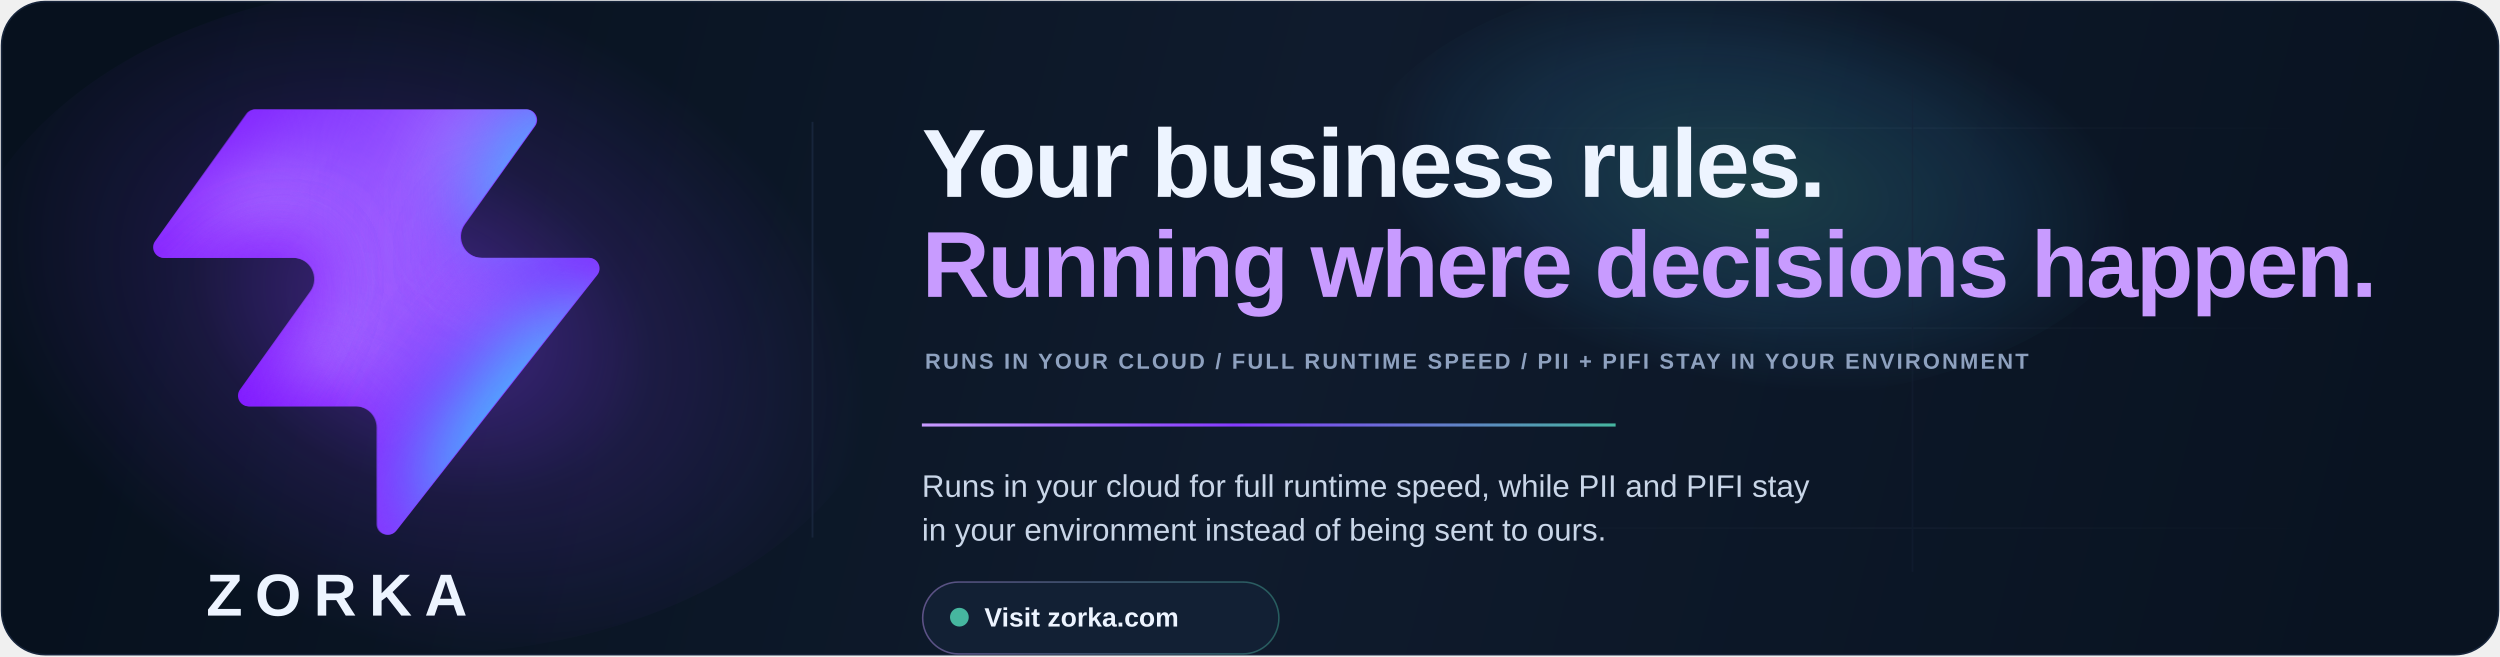
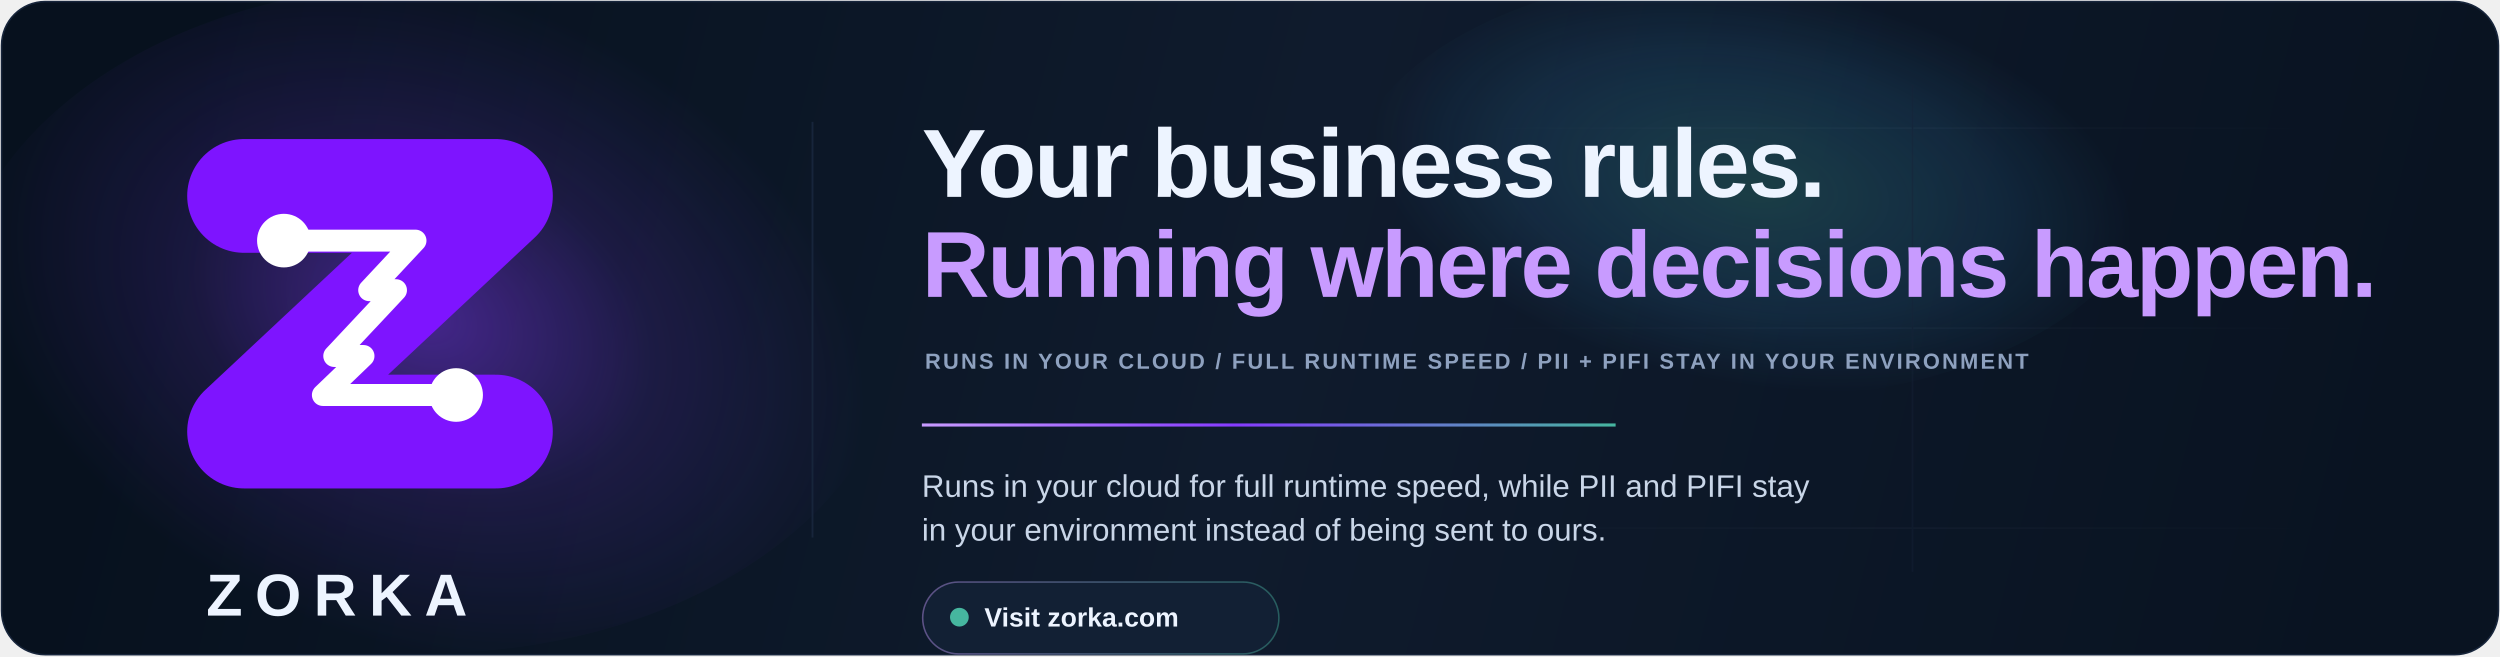
<svg xmlns="http://www.w3.org/2000/svg" width="1600" height="420" viewBox="0 0 1600 420" fill="none" role="img" aria-labelledby="title desc">
  <defs>
    <linearGradient id="banner-bg" x1="112" y1="36" x2="1512" y2="392" gradientUnits="userSpaceOnUse">
      <stop offset="0" stop-color="#07111E" />
      <stop offset="0.5" stop-color="#0F1B2D" />
      <stop offset="1" stop-color="#091321" />
    </linearGradient>
    <radialGradient id="banner-violet-glow" cx="0" cy="0" r="1" gradientUnits="userSpaceOnUse" gradientTransform="translate(270 202) rotate(22.8) scale(296 208)">
      <stop offset="0" stop-color="#863BFF" stop-opacity="0.48" />
      <stop offset="0.52" stop-color="#863BFF" stop-opacity="0.14" />
      <stop offset="1" stop-color="#863BFF" stop-opacity="0" />
    </radialGradient>
    <radialGradient id="banner-teal-glow" cx="0" cy="0" r="1" gradientUnits="userSpaceOnUse" gradientTransform="translate(1122 118) rotate(10) scale(246 128)">
      <stop offset="0" stop-color="#46B69F" stop-opacity="0.24" />
      <stop offset="0.65" stop-color="#47BFFF" stop-opacity="0.1" />
      <stop offset="1" stop-color="#47BFFF" stop-opacity="0" />
    </radialGradient>
    <linearGradient id="banner-rule" x1="0" y1="0" x2="444" y2="0" gradientUnits="userSpaceOnUse">
      <stop offset="0" stop-color="#C89BFF" />
      <stop offset="0.45" stop-color="#863BFF" />
      <stop offset="1" stop-color="#46B69F" />
    </linearGradient>
    <linearGradient id="banner-chip-stroke" x1="0" y1="0" x2="228" y2="0" gradientUnits="userSpaceOnUse">
      <stop offset="0" stop-color="#C89BFF" stop-opacity="0.42" />
      <stop offset="1" stop-color="#46B69F" stop-opacity="0.42" />
    </linearGradient>
    <linearGradient id="banner-grid" x1="942" y1="0" x2="1486" y2="0" gradientUnits="userSpaceOnUse">
      <stop offset="0" stop-color="#8EA1BF" stop-opacity="0" />
      <stop offset="0.5" stop-color="#8EA1BF" stop-opacity="0.12" />
      <stop offset="1" stop-color="#8EA1BF" stop-opacity="0" />
    </linearGradient>
-     <mask id="banner-zorka-mask" width="48" height="46" x="0" y="0" maskUnits="userSpaceOnUse" style="mask-type:alpha">
-       <path fill="#000" d="M25.842 44.938c-.664.844-2.021.375-2.021-.698V33.937a2.26 2.26 0 0 0-2.262-2.262H10.183c-.92 0-1.456-1.04-.92-1.788l7.48-10.471c1.07-1.498 0-3.579-1.842-3.579H1.133c-.92 0-1.456-1.04-.92-1.787L9.91.473c.214-.297.556-.474.92-.474h28.894c.92 0 1.456 1.04.92 1.788l-7.48 10.471c-1.07 1.498 0 3.578 1.842 3.578h11.377c.943 0 1.473 1.088.89 1.832L25.843 44.94z" />
-     </mask>
  </defs>
  <rect x="1" y="1" width="1598" height="418" rx="28" fill="url(#banner-bg)" />
  <rect x="1" y="1" width="1598" height="418" rx="28" stroke="#17253B" />
  <ellipse cx="274" cy="204" rx="304" ry="214" fill="url(#banner-violet-glow)" />
  <ellipse cx="1120" cy="118" rx="256" ry="138" fill="url(#banner-teal-glow)" />
  <g opacity="0.42">
    <path d="M942 82H1488" stroke="url(#banner-grid)" stroke-width="1" />
    <path d="M894 210H1522" stroke="url(#banner-grid)" stroke-width="1" />
    <path d="M948 338H1480" stroke="url(#banner-grid)" stroke-width="1" />
    <path d="M1224 54V366" stroke="#152137" stroke-width="1" />
  </g>
  <path d="M520 78V344" stroke="#17253B" stroke-width="1.2" />
  <g transform="translate(98 70)">
-     <g transform="scale(6)">
-       <path fill="#863bff" d="M25.946 44.938c-.664.845-2.021.375-2.021-.698V33.937a2.26 2.26 0 0 0-2.262-2.262H10.287c-.92 0-1.456-1.04-.92-1.788l7.48-10.471c1.07-1.497 0-3.578-1.842-3.578H1.237c-.92 0-1.456-1.04-.92-1.788L10.013.474c.214-.297.556-.474.92-.474h28.894c.92 0 1.456 1.04.92 1.788l-7.48 10.471c-1.07 1.498 0 3.579 1.842 3.579h11.377c.943 0 1.473 1.088.89 1.83L25.947 44.94z" />
-       <g mask="url(#banner-zorka-mask)">
-         <g filter="url(#banner-zorka-b)">
-           <ellipse cx="5.508" cy="14.704" fill="#ede6ff" rx="5.508" ry="14.704" transform="matrix(.00324 1 1 -.00324 -4.47 31.516)" />
-         </g>
-         <g filter="url(#banner-zorka-c)">
-           <ellipse cx="10.399" cy="29.851" fill="#ede6ff" rx="10.399" ry="29.851" transform="matrix(.00324 1 1 -.00324 -39.328 7.883)" />
-         </g>
-         <g filter="url(#banner-zorka-d)">
-           <ellipse cx="5.508" cy="30.487" fill="#7e14ff" rx="5.508" ry="30.487" transform="rotate(89.814 -25.913 -14.639)scale(1 -1)" />
-         </g>
-         <g filter="url(#banner-zorka-e)">
-           <ellipse cx="5.508" cy="30.599" fill="#7e14ff" rx="5.508" ry="30.599" transform="rotate(89.814 -32.644 -3.334)scale(1 -1)" />
-         </g>
-         <g filter="url(#banner-zorka-f)">
-           <ellipse cx="5.508" cy="30.599" fill="#7e14ff" rx="5.508" ry="30.599" transform="matrix(.00324 1 1 -.00324 -34.34 30.47)" />
-         </g>
-         <g filter="url(#banner-zorka-g)">
-           <ellipse cx="14.072" cy="22.078" fill="#ede6ff" rx="14.072" ry="22.078" transform="rotate(93.35 24.506 48.493)scale(-1 1)" />
-         </g>
-         <g filter="url(#banner-zorka-h)">
-           <ellipse cx="3.47" cy="21.501" fill="#7e14ff" rx="3.47" ry="21.501" transform="rotate(89.009 28.708 47.59)scale(-1 1)" />
-         </g>
-         <g filter="url(#banner-zorka-i)">
-           <ellipse cx="3.47" cy="21.501" fill="#7e14ff" rx="3.47" ry="21.501" transform="rotate(89.009 28.708 47.59)scale(-1 1)" />
-         </g>
-         <g filter="url(#banner-zorka-j)">
-           <ellipse cx=".387" cy="8.972" fill="#7e14ff" rx="4.407" ry="29.108" transform="rotate(39.51 .387 8.972)" />
-         </g>
-         <g filter="url(#banner-zorka-k)">
-           <ellipse cx="47.523" cy="-6.092" fill="#7e14ff" rx="4.407" ry="29.108" transform="rotate(37.892 47.523 -6.092)" />
-         </g>
-         <g filter="url(#banner-zorka-l)">
-           <ellipse cx="41.412" cy="6.333" fill="#47bfff" rx="5.971" ry="9.665" transform="rotate(37.892 41.412 6.333)" />
-         </g>
-         <g filter="url(#banner-zorka-m)">
-           <ellipse cx="-1.879" cy="38.332" fill="#7e14ff" rx="4.407" ry="29.108" transform="rotate(37.892 -1.88 38.332)" />
-         </g>
-         <g filter="url(#banner-zorka-n)">
-           <ellipse cx="-1.879" cy="38.332" fill="#7e14ff" rx="4.407" ry="29.108" transform="rotate(37.892 -1.88 38.332)" />
-         </g>
-         <g filter="url(#banner-zorka-o)">
-           <ellipse cx="35.651" cy="29.907" fill="#7e14ff" rx="4.407" ry="29.108" transform="rotate(37.892 35.651 29.907)" />
-         </g>
-         <g filter="url(#banner-zorka-p)">
-           <ellipse cx="38.418" cy="32.4" fill="#47bfff" rx="5.971" ry="15.297" transform="rotate(37.892 38.418 32.4)" />
-         </g>
-       </g>
+     <g transform="translate(14 6) scale(5.2)">
+       <path d="M8.5 9.5H39.5L8.5 38.5H39.5" stroke="#7E14FF" stroke-width="14" stroke-linecap="round" stroke-linejoin="round" />
+       <circle cx="13.4" cy="15" r="3.3" fill="#FFFFFF" />
+       <path d="M13.4 15H29.6L23.9 21.1H27.2L19.6 29.2H23.2L18.2 34H34.6" stroke="#FFFFFF" stroke-width="2.7" stroke-linecap="round" stroke-linejoin="round" />
+       <circle cx="34.6" cy="34" r="3.3" fill="#FFFFFF" />
    </g>
    <text x="34" y="324" fill="#EDF4FF" font-family="Segoe UI, Arial, sans-serif" font-size="38" font-weight="700" letter-spacing="8">ZORKA</text>
  </g>
  <g transform="translate(590 52)">
    <text x="0" y="74" fill="#EDF4FF" font-family="Segoe UI, Arial, sans-serif" font-size="62" font-weight="700" letter-spacing="-1.4" textLength="760" lengthAdjust="spacingAndGlyphs">Your business rules.</text>
    <text x="0" y="138" fill="#C89BFF" font-family="Segoe UI, Arial, sans-serif" font-size="60" font-weight="700" letter-spacing="-1.4" textLength="824" lengthAdjust="spacingAndGlyphs">Running where decisions happen.</text>
    <text x="2" y="184" fill="#8EA1BF" font-family="Segoe UI, Arial, sans-serif" font-size="14" font-weight="700" letter-spacing="1.4" textLength="818" lengthAdjust="spacingAndGlyphs">RUNS IN YOUR CLOUD / FULL RUNTIME SPEED / PII + PIFI STAY IN YOUR ENVIRONMENT</text>
    <path d="M0 220H444" stroke="url(#banner-rule)" stroke-width="2" />
-     <text fill="#C9D6E8" font-family="Segoe UI, Arial, sans-serif" font-size="20" font-weight="500">
-       <tspan x="0" y="266" textLength="790" lengthAdjust="spacingAndGlyphs">Runs in your cloud for full runtime speed, while PII and PIFI stay</tspan>
-       <tspan x="0" y="294" textLength="640" lengthAdjust="spacingAndGlyphs">in your environment instead of being sent to ours.</tspan>
-     </text>
+     <text x="0" y="266" fill="#C9D6E8" font-family="Segoe UI, Arial, sans-serif" font-size="20" font-weight="500" textLength="790" lengthAdjust="spacingAndGlyphs">Runs in your cloud for full runtime speed, while PII and PIFI stay</text>
+     <text x="0" y="294" fill="#C9D6E8" font-family="Segoe UI, Arial, sans-serif" font-size="20" font-weight="500" textLength="640" lengthAdjust="spacingAndGlyphs">in your environment instead of being sent to ours.</text>
    <g transform="translate(0 320)">
      <rect x="0.5" y="0.5" width="228" height="46" rx="23" fill="#122034" stroke="url(#banner-chip-stroke)" />
      <circle cx="24" cy="23" r="6" fill="#46B69F" />
      <text x="40" y="29" fill="#EDF4FF" font-family="Segoe UI, Arial, sans-serif" font-size="17" font-weight="700">Visit zorka.com</text>
    </g>
  </g>
-   <defs>
-     <filter id="banner-zorka-b" width="60.045" height="41.654" x="-19.77" y="16.149" color-interpolation-filters="sRGB" filterUnits="userSpaceOnUse">
-       <feFlood flood-opacity="0" result="BackgroundImageFix" />
-       <feBlend in="SourceGraphic" in2="BackgroundImageFix" result="shape" />
-       <feGaussianBlur result="effect1_foregroundBlur_banner_b" stdDeviation="7.659" />
-     </filter>
-     <filter id="banner-zorka-c" width="90.34" height="51.437" x="-54.613" y="-7.533" color-interpolation-filters="sRGB" filterUnits="userSpaceOnUse">
-       <feFlood flood-opacity="0" result="BackgroundImageFix" />
-       <feBlend in="SourceGraphic" in2="BackgroundImageFix" result="shape" />
-       <feGaussianBlur result="effect1_foregroundBlur_banner_c" stdDeviation="7.659" />
-     </filter>
-     <filter id="banner-zorka-d" width="79.355" height="29.4" x="-49.64" y="2.03" color-interpolation-filters="sRGB" filterUnits="userSpaceOnUse">
-       <feFlood flood-opacity="0" result="BackgroundImageFix" />
-       <feBlend in="SourceGraphic" in2="BackgroundImageFix" result="shape" />
-       <feGaussianBlur result="effect1_foregroundBlur_banner_d" stdDeviation="4.596" />
-     </filter>
-     <filter id="banner-zorka-e" width="79.579" height="29.4" x="-45.045" y="20.029" color-interpolation-filters="sRGB" filterUnits="userSpaceOnUse">
-       <feFlood flood-opacity="0" result="BackgroundImageFix" />
-       <feBlend in="SourceGraphic" in2="BackgroundImageFix" result="shape" />
-       <feGaussianBlur result="effect1_foregroundBlur_banner_e" stdDeviation="4.596" />
-     </filter>
-     <filter id="banner-zorka-f" width="79.579" height="29.4" x="-43.513" y="21.178" color-interpolation-filters="sRGB" filterUnits="userSpaceOnUse">
-       <feFlood flood-opacity="0" result="BackgroundImageFix" />
-       <feBlend in="SourceGraphic" in2="BackgroundImageFix" result="shape" />
-       <feGaussianBlur result="effect1_foregroundBlur_banner_f" stdDeviation="4.596" />
-     </filter>
-     <filter id="banner-zorka-g" width="74.749" height="58.852" x="15.756" y="-17.901" color-interpolation-filters="sRGB" filterUnits="userSpaceOnUse">
-       <feFlood flood-opacity="0" result="BackgroundImageFix" />
-       <feBlend in="SourceGraphic" in2="BackgroundImageFix" result="shape" />
-       <feGaussianBlur result="effect1_foregroundBlur_banner_g" stdDeviation="7.659" />
-     </filter>
-     <filter id="banner-zorka-h" width="61.377" height="25.362" x="23.548" y="2.284" color-interpolation-filters="sRGB" filterUnits="userSpaceOnUse">
-       <feFlood flood-opacity="0" result="BackgroundImageFix" />
-       <feBlend in="SourceGraphic" in2="BackgroundImageFix" result="shape" />
-       <feGaussianBlur result="effect1_foregroundBlur_banner_h" stdDeviation="4.596" />
-     </filter>
-     <filter id="banner-zorka-i" width="61.377" height="25.362" x="23.548" y="2.284" color-interpolation-filters="sRGB" filterUnits="userSpaceOnUse">
-       <feFlood flood-opacity="0" result="BackgroundImageFix" />
-       <feBlend in="SourceGraphic" in2="BackgroundImageFix" result="shape" />
-       <feGaussianBlur result="effect1_foregroundBlur_banner_i" stdDeviation="4.596" />
-     </filter>
-     <filter id="banner-zorka-j" width="56.045" height="63.649" x="-27.636" y="-22.853" color-interpolation-filters="sRGB" filterUnits="userSpaceOnUse">
-       <feFlood flood-opacity="0" result="BackgroundImageFix" />
-       <feBlend in="SourceGraphic" in2="BackgroundImageFix" result="shape" />
-       <feGaussianBlur result="effect1_foregroundBlur_banner_j" stdDeviation="4.596" />
-     </filter>
-     <filter id="banner-zorka-k" width="54.814" height="64.646" x="20.116" y="-38.415" color-interpolation-filters="sRGB" filterUnits="userSpaceOnUse">
-       <feFlood flood-opacity="0" result="BackgroundImageFix" />
-       <feBlend in="SourceGraphic" in2="BackgroundImageFix" result="shape" />
-       <feGaussianBlur result="effect1_foregroundBlur_banner_k" stdDeviation="4.596" />
-     </filter>
-     <filter id="banner-zorka-l" width="33.541" height="35.313" x="24.641" y="-11.323" color-interpolation-filters="sRGB" filterUnits="userSpaceOnUse">
-       <feFlood flood-opacity="0" result="BackgroundImageFix" />
-       <feBlend in="SourceGraphic" in2="BackgroundImageFix" result="shape" />
-       <feGaussianBlur result="effect1_foregroundBlur_banner_l" stdDeviation="4.596" />
-     </filter>
-     <filter id="banner-zorka-m" width="54.814" height="64.646" x="-29.286" y="6.009" color-interpolation-filters="sRGB" filterUnits="userSpaceOnUse">
-       <feFlood flood-opacity="0" result="BackgroundImageFix" />
-       <feBlend in="SourceGraphic" in2="BackgroundImageFix" result="shape" />
-       <feGaussianBlur result="effect1_foregroundBlur_banner_m" stdDeviation="4.596" />
-     </filter>
-     <filter id="banner-zorka-n" width="54.814" height="64.646" x="-29.286" y="6.009" color-interpolation-filters="sRGB" filterUnits="userSpaceOnUse">
-       <feFlood flood-opacity="0" result="BackgroundImageFix" />
-       <feBlend in="SourceGraphic" in2="BackgroundImageFix" result="shape" />
-       <feGaussianBlur result="effect1_foregroundBlur_banner_n" stdDeviation="4.596" />
-     </filter>
-     <filter id="banner-zorka-o" width="54.814" height="64.646" x="8.244" y="-2.416" color-interpolation-filters="sRGB" filterUnits="userSpaceOnUse">
-       <feFlood flood-opacity="0" result="BackgroundImageFix" />
-       <feBlend in="SourceGraphic" in2="BackgroundImageFix" result="shape" />
-       <feGaussianBlur result="effect1_foregroundBlur_banner_o" stdDeviation="4.596" />
-     </filter>
-     <filter id="banner-zorka-p" width="39.409" height="43.623" x="18.713" y="10.588" color-interpolation-filters="sRGB" filterUnits="userSpaceOnUse">
-       <feFlood flood-opacity="0" result="BackgroundImageFix" />
-       <feBlend in="SourceGraphic" in2="BackgroundImageFix" result="shape" />
-       <feGaussianBlur result="effect1_foregroundBlur_banner_p" stdDeviation="4.596" />
-     </filter>
-   </defs>
</svg>
